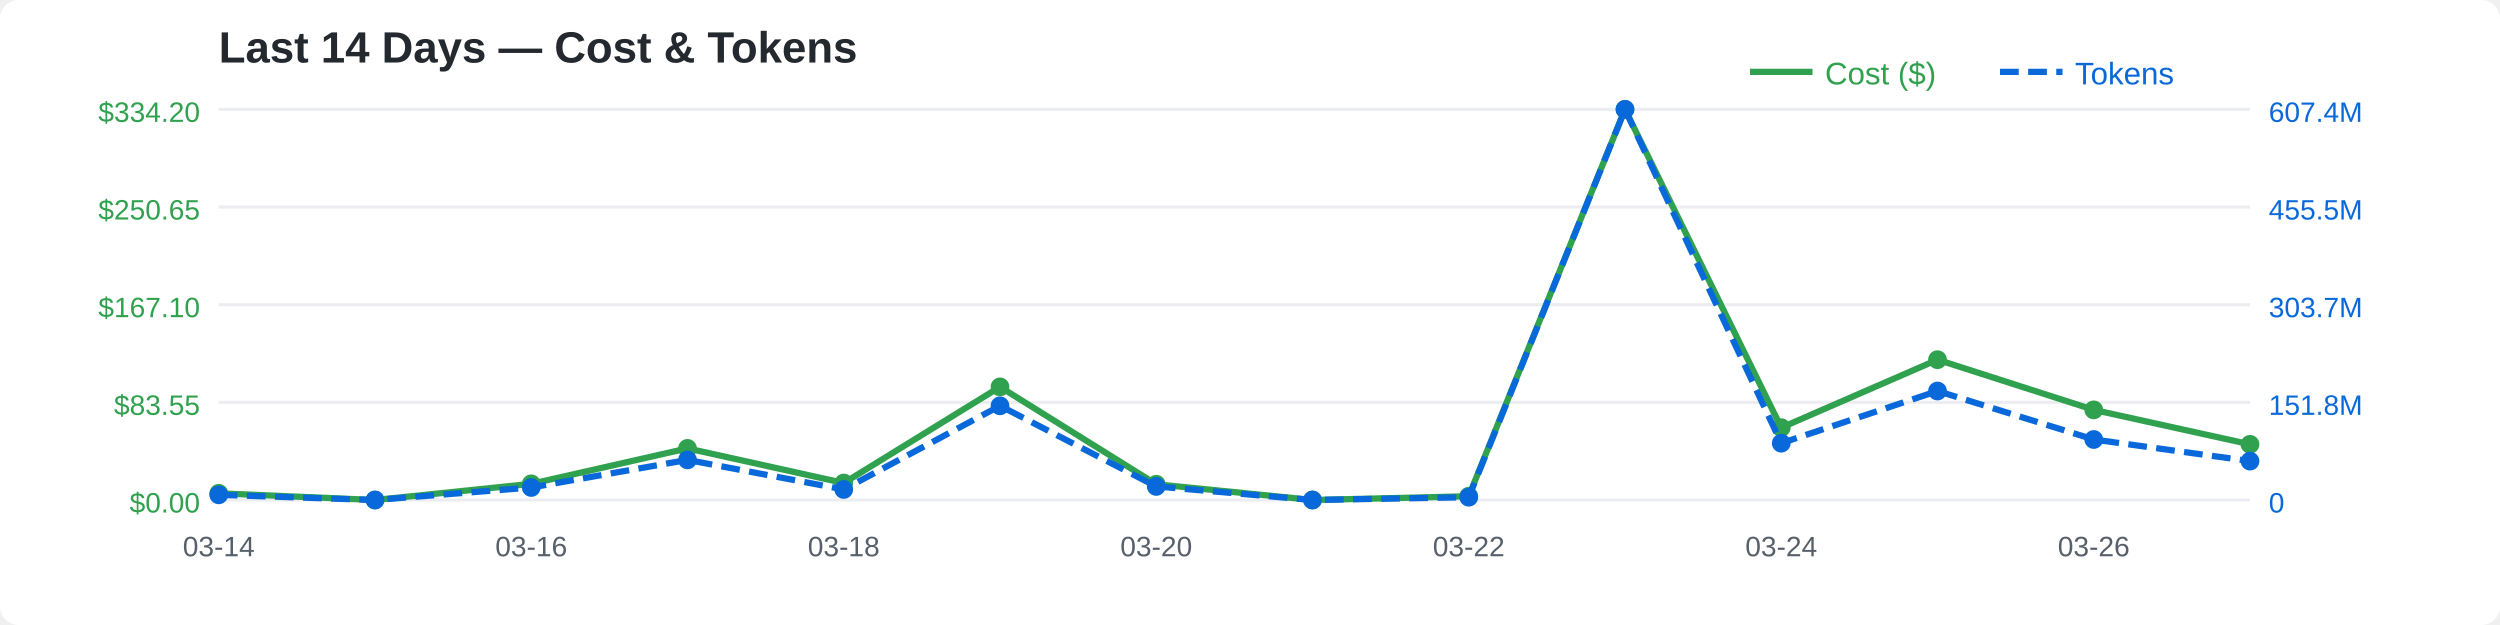
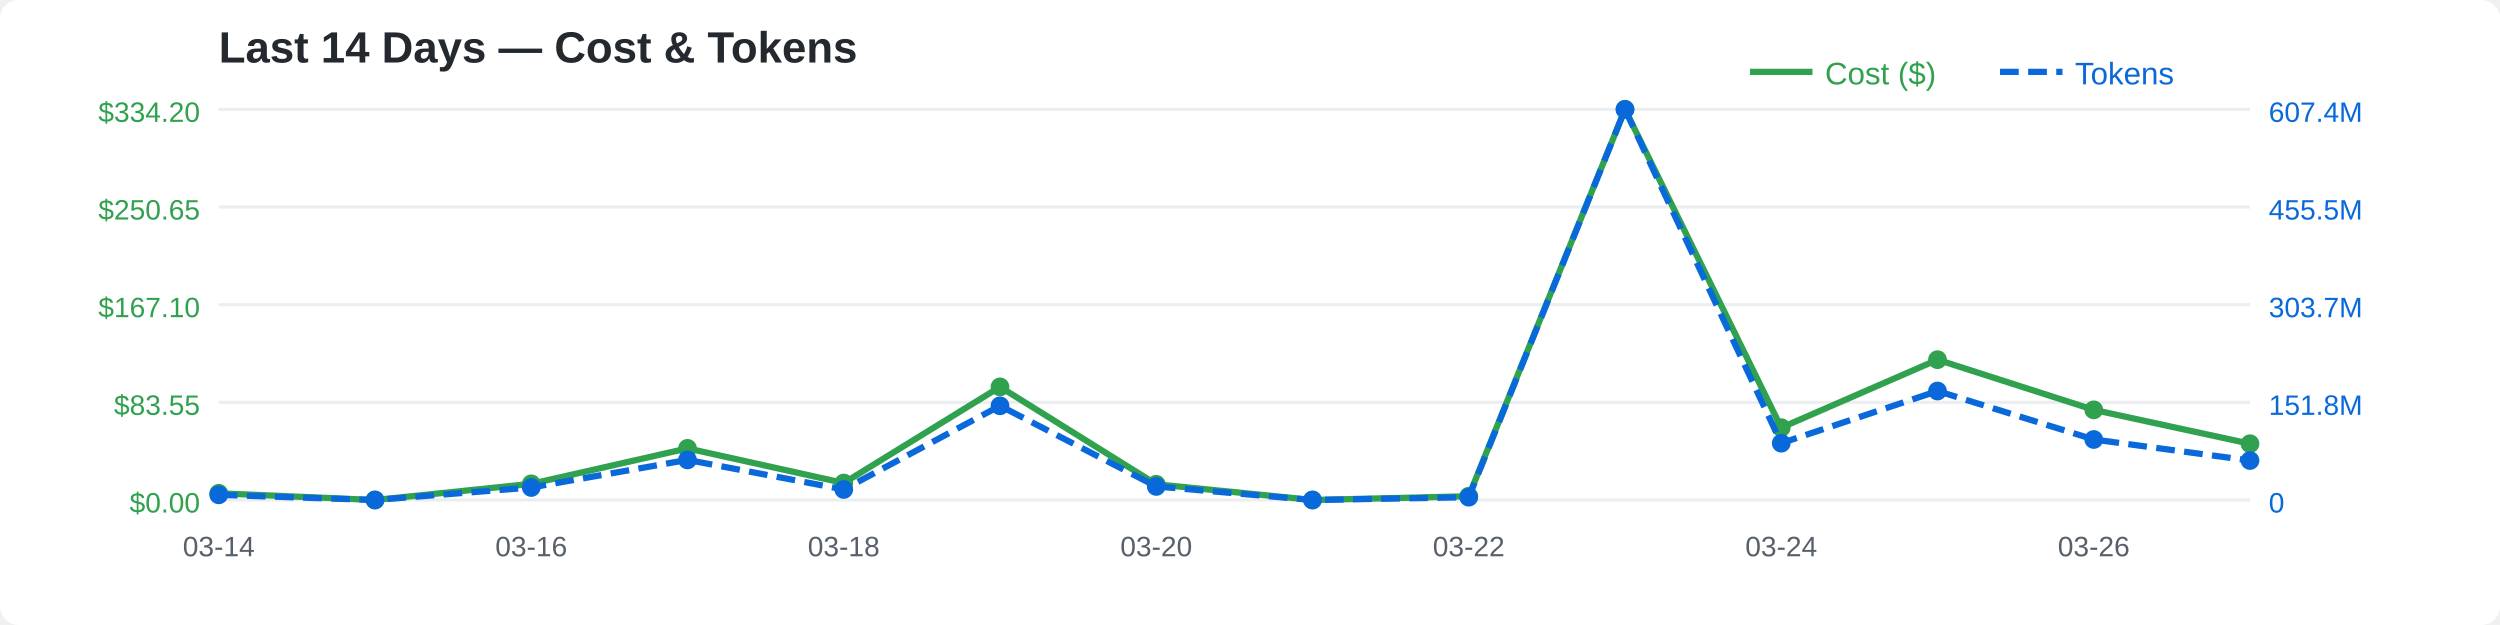
<svg xmlns="http://www.w3.org/2000/svg" width="800" height="200" viewBox="0 0 800 200">
  <rect width="800" height="200" fill="#ffffff" rx="6" />
  <text x="70" y="20" font-family="Arial, sans-serif" font-size="14" fill="#24292f" font-weight="bold">Last 14 Days — Cost &amp; Tokens</text>
  <line x1="70" y1="35.0" x2="720" y2="35.0" stroke="#ebedf0" stroke-width="1" />
  <line x1="70" y1="66.25" x2="720" y2="66.25" stroke="#ebedf0" stroke-width="1" />
  <line x1="70" y1="97.5" x2="720" y2="97.5" stroke="#ebedf0" stroke-width="1" />
  <line x1="70" y1="128.75" x2="720" y2="128.75" stroke="#ebedf0" stroke-width="1" />
  <line x1="70" y1="160.0" x2="720" y2="160.0" stroke="#ebedf0" stroke-width="1" />
  <text x="70.0" y="178" font-family="Arial, sans-serif" font-size="9" fill="#57606a" text-anchor="middle">03-14</text>
  <text x="170.0" y="178" font-family="Arial, sans-serif" font-size="9" fill="#57606a" text-anchor="middle">03-16</text>
  <text x="270.0" y="178" font-family="Arial, sans-serif" font-size="9" fill="#57606a" text-anchor="middle">03-18</text>
  <text x="370.0" y="178" font-family="Arial, sans-serif" font-size="9" fill="#57606a" text-anchor="middle">03-20</text>
  <text x="470.0" y="178" font-family="Arial, sans-serif" font-size="9" fill="#57606a" text-anchor="middle">03-22</text>
  <text x="570.0" y="178" font-family="Arial, sans-serif" font-size="9" fill="#57606a" text-anchor="middle">03-24</text>
  <text x="670.0" y="178" font-family="Arial, sans-serif" font-size="9" fill="#57606a" text-anchor="middle">03-26</text>
  <text x="64" y="39.0" font-family="Arial, sans-serif" font-size="9" fill="#30a14e" text-anchor="end">$334.20</text>
  <text x="64" y="70.25" font-family="Arial, sans-serif" font-size="9" fill="#30a14e" text-anchor="end">$250.65</text>
  <text x="64" y="101.5" font-family="Arial, sans-serif" font-size="9" fill="#30a14e" text-anchor="end">$167.10</text>
  <text x="64" y="132.75" font-family="Arial, sans-serif" font-size="9" fill="#30a14e" text-anchor="end">$83.55</text>
  <text x="64" y="164.0" font-family="Arial, sans-serif" font-size="9" fill="#30a14e" text-anchor="end">$0.00</text>
  <text x="726" y="39.0" font-family="Arial, sans-serif" font-size="9" fill="#0969da">607.4M</text>
  <text x="726" y="70.25" font-family="Arial, sans-serif" font-size="9" fill="#0969da">455.5M</text>
  <text x="726" y="101.5" font-family="Arial, sans-serif" font-size="9" fill="#0969da">303.7M</text>
  <text x="726" y="132.75" font-family="Arial, sans-serif" font-size="9" fill="#0969da">151.8M</text>
  <text x="726" y="164.0" font-family="Arial, sans-serif" font-size="9" fill="#0969da">0</text>
-   <polyline points="70.0,157.86 120.0,160.0 170.0,154.827 220.0,143.482 270.0,154.568 320.0,123.802 370.0,154.966 420.0,160.0 470.0,158.795 520.0,35.0 570.0,136.859 620.0,115.101 670.0,131.16 720.0,142.191" fill="none" stroke="#30a14e" stroke-width="2" />
+   <polyline points="70.0,157.86 120.0,160.0 170.0,154.827 220.0,143.482 270.0,154.568 320.0,123.802 370.0,154.966 420.0,160.0 470.0,158.795 520.0,35.0 570.0,136.859 620.0,115.101 670.0,131.16 720.0,142" fill="none" stroke="#30a14e" stroke-width="2" />
  <circle cx="70.0" cy="157.86" r="3" fill="#30a14e">
    </circle>
  <circle cx="120.0" cy="160.0" r="3" fill="#30a14e">
    </circle>
  <circle cx="170.0" cy="154.827" r="3" fill="#30a14e">
    </circle>
  <circle cx="220.0" cy="143.482" r="3" fill="#30a14e">
    </circle>
  <circle cx="270.0" cy="154.568" r="3" fill="#30a14e">
    </circle>
  <circle cx="320.0" cy="123.802" r="3" fill="#30a14e">
    </circle>
  <circle cx="370.0" cy="154.966" r="3" fill="#30a14e">
    </circle>
  <circle cx="420.0" cy="160.0" r="3" fill="#30a14e">
    </circle>
  <circle cx="470.0" cy="158.795" r="3" fill="#30a14e">
    </circle>
  <circle cx="520.0" cy="35.0" r="3" fill="#30a14e">
    </circle>
  <circle cx="570.0" cy="136.859" r="3" fill="#30a14e">
    </circle>
  <circle cx="620.0" cy="115.101" r="3" fill="#30a14e">
    </circle>
  <circle cx="670.0" cy="131.16" r="3" fill="#30a14e">
    </circle>
-   <circle cx="720.0" cy="142.191" r="3" fill="#30a14e">
+   <circle cx="720.0" cy="142" r="3" fill="#30a14e">
    </circle>
-   <polyline points="70.0,158.348 120.0,160.0 170.0,155.999 220.0,147.169 270.0,156.63 320.0,129.859 370.0,155.662 420.0,160.0 470.0,159.105 520.0,35.0 570.0,141.82 620.0,125.128 670.0,140.638 720.0,147.555" fill="none" stroke="#0969da" stroke-width="2" stroke-dasharray="6,3" />
+   <polyline points="70.0,158.348 120.0,160.0 170.0,155.999 220.0,147.169 270.0,156.63 320.0,129.859 370.0,155.662 420.0,160.0 470.0,159.105 520.0,35.0 570.0,141.82 620.0,125.128 670.0,140.638 720.0,147.37" fill="none" stroke="#0969da" stroke-width="2" stroke-dasharray="6,3" />
  <circle cx="70.0" cy="158.348" r="3" fill="#0969da">
    </circle>
  <circle cx="120.0" cy="160.0" r="3" fill="#0969da">
    </circle>
  <circle cx="170.0" cy="155.999" r="3" fill="#0969da">
    </circle>
  <circle cx="220.0" cy="147.169" r="3" fill="#0969da">
    </circle>
  <circle cx="270.0" cy="156.63" r="3" fill="#0969da">
    </circle>
  <circle cx="320.0" cy="129.859" r="3" fill="#0969da">
    </circle>
  <circle cx="370.0" cy="155.662" r="3" fill="#0969da">
    </circle>
  <circle cx="420.0" cy="160.0" r="3" fill="#0969da">
    </circle>
  <circle cx="470.0" cy="159.105" r="3" fill="#0969da">
    </circle>
  <circle cx="520.0" cy="35.0" r="3" fill="#0969da">
    </circle>
  <circle cx="570.0" cy="141.82" r="3" fill="#0969da">
    </circle>
  <circle cx="620.0" cy="125.128" r="3" fill="#0969da">
    </circle>
  <circle cx="670.0" cy="140.638" r="3" fill="#0969da">
    </circle>
-   <circle cx="720.0" cy="147.555" r="3" fill="#0969da">
+   <circle cx="720.0" cy="147.37" r="3" fill="#0969da">
    </circle>
  <line x1="560" y1="23" x2="580" y2="23" stroke="#30a14e" stroke-width="2" />
  <text x="584" y="27" font-family="Arial, sans-serif" font-size="10" fill="#30a14e">Cost ($)</text>
  <line x1="640" y1="23" x2="660" y2="23" stroke="#0969da" stroke-width="2" stroke-dasharray="6,3" />
  <text x="664" y="27" font-family="Arial, sans-serif" font-size="10" fill="#0969da">Tokens</text>
</svg>
